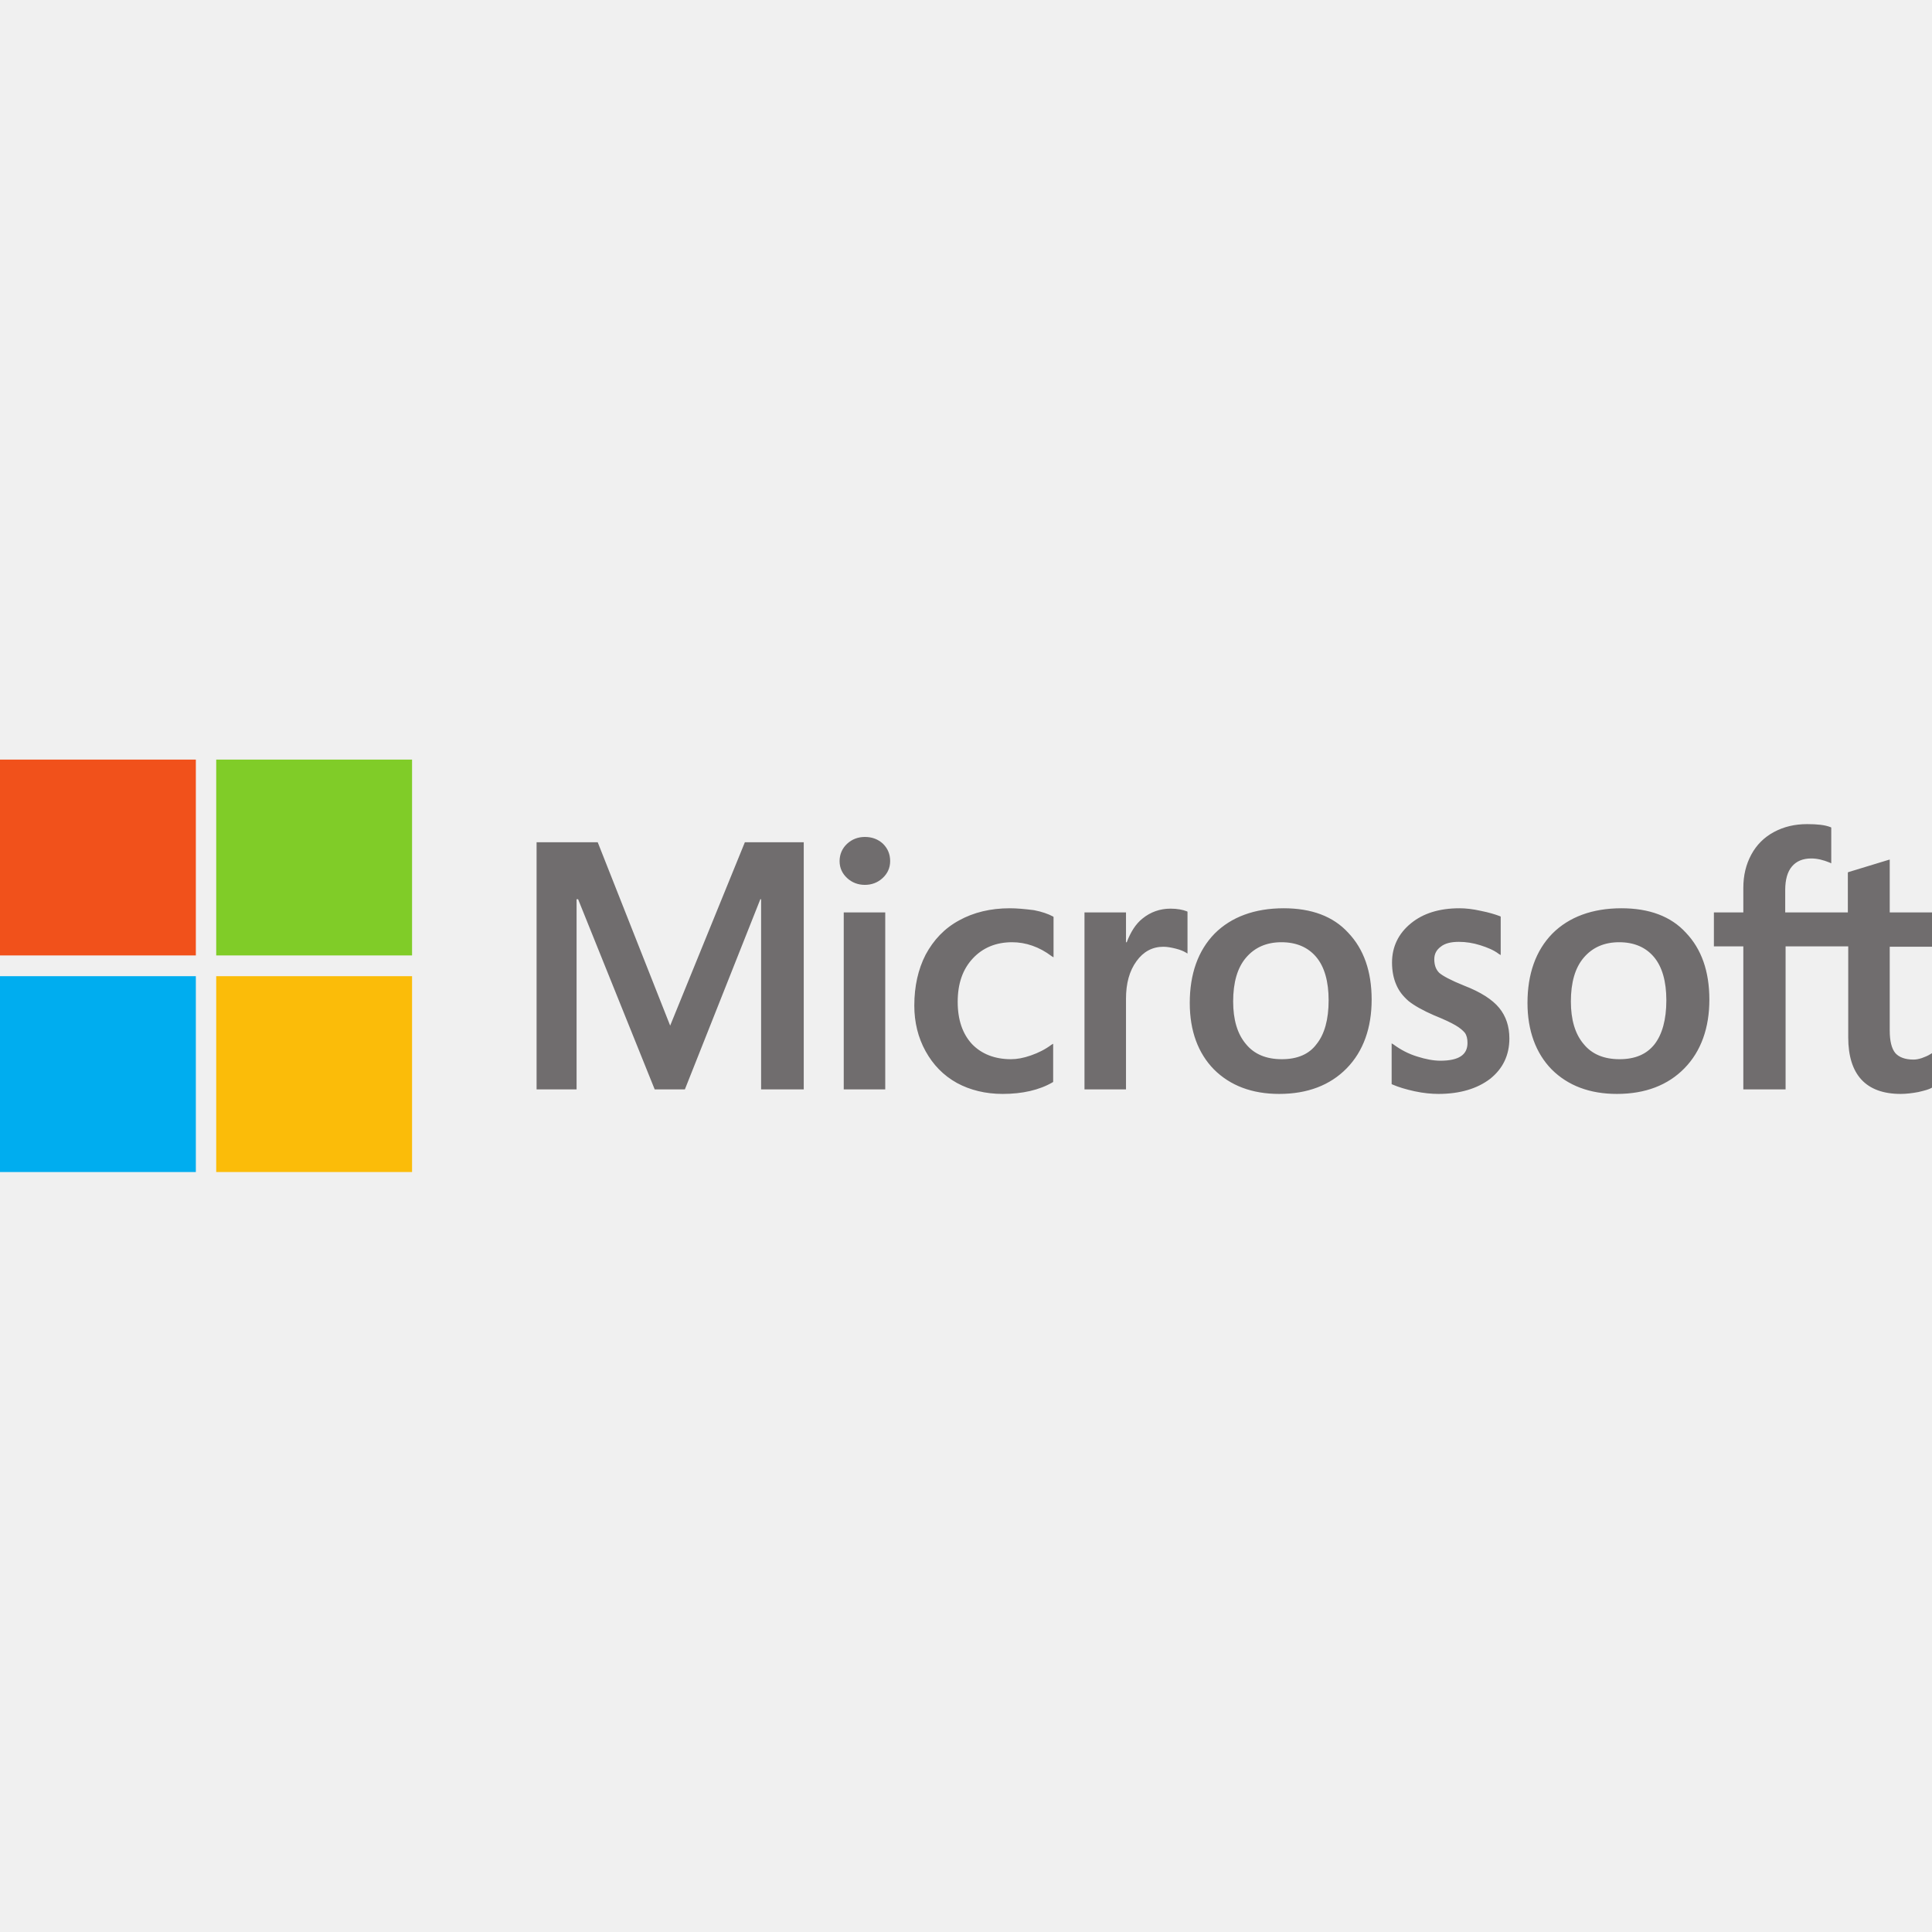
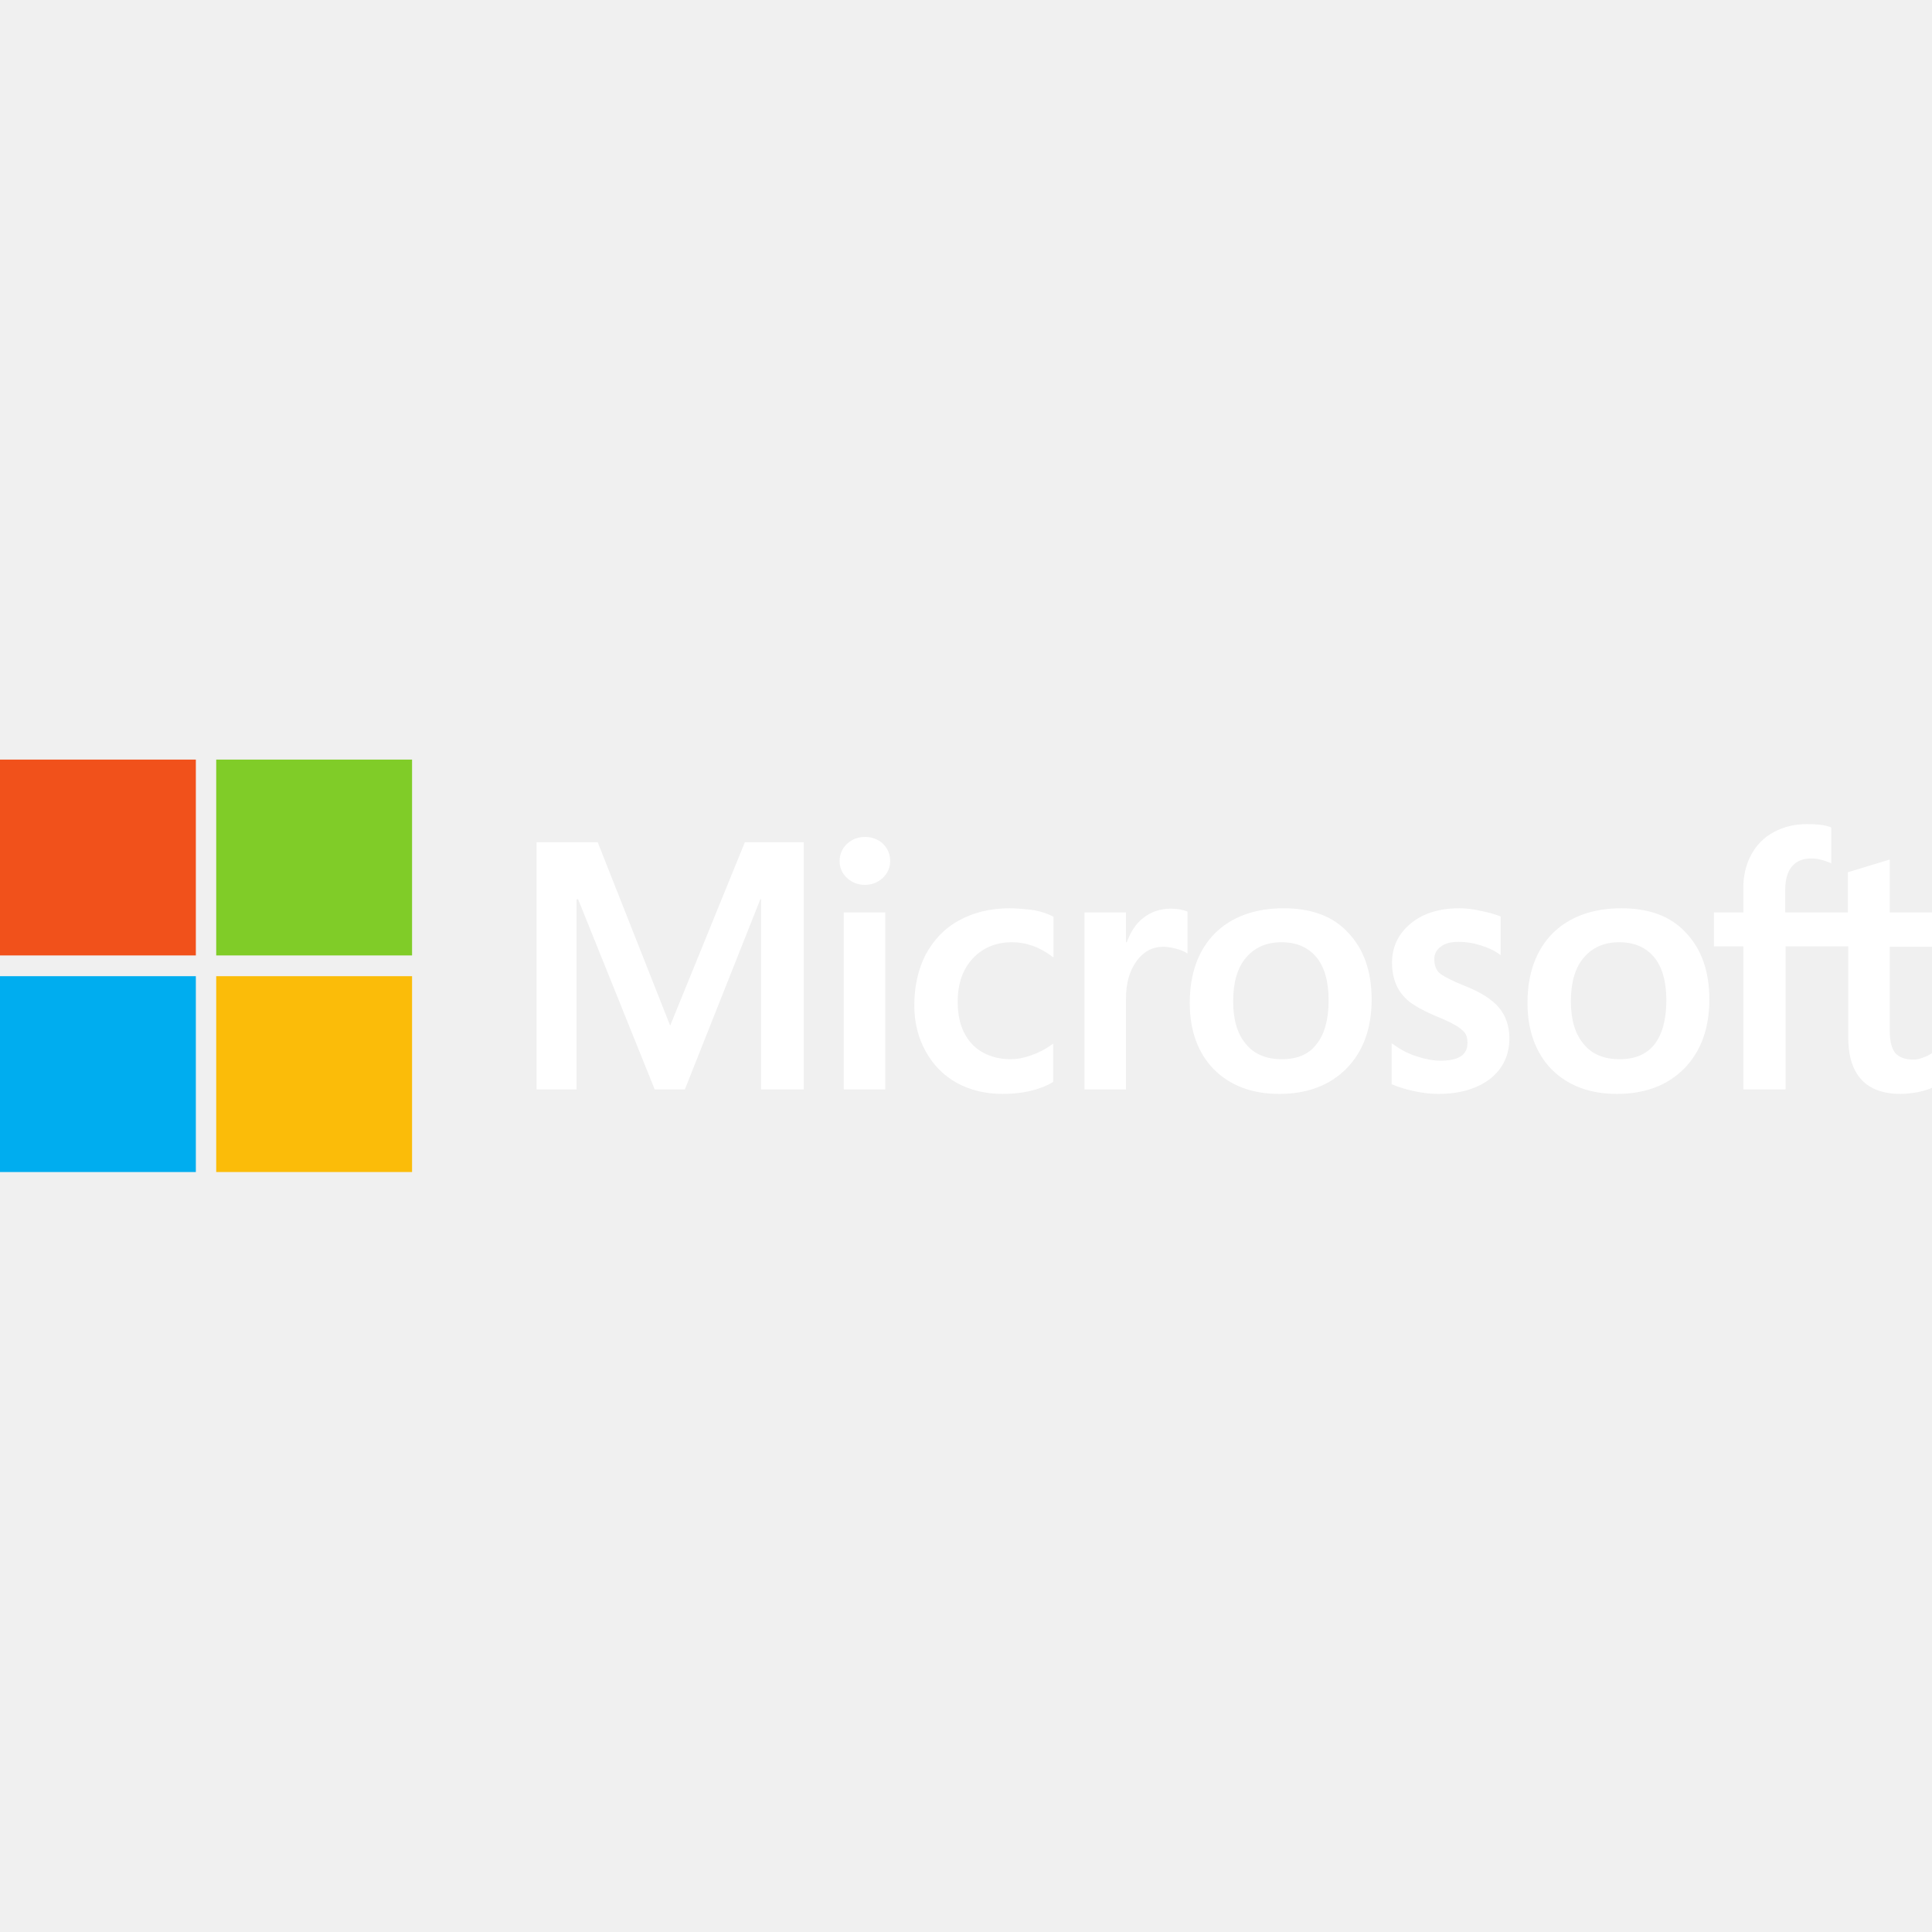
<svg xmlns="http://www.w3.org/2000/svg" version="1.1" width="512" height="512" id="Layer_1" x="0px" y="0px" viewBox="0 0 512 512" style="enable-background:new 0 0 512 512;" xml:space="preserve">
  <style type="text/css">
- 	.st0{fill:#706D6E;}
+ 	.st0{fill:#FFFFFF;}
	.st1{fill:#F1511B;}
	.st2{fill:#80CC28;}
	.st3{fill:#00ADEF;}
	.st4{fill:#FBBC09;}
</style>
  <g>
    <path class="st0" d="M512,250.8v-9h-11.2v-14l-0.4,0.1l-10.5,3.2l-0.2,0.1v10.6h-16.6v-5.9c0-2.8,0.6-4.9,1.8-6.3   c1.2-1.4,2.9-2.1,5.1-2.1c1.6,0,3.2,0.4,4.9,1.1l0.4,0.2v-9.5l-0.2-0.1c-1.5-0.6-3.6-0.8-6.2-0.8c-3.3,0-6.2,0.7-8.8,2.1   c-2.6,1.4-4.6,3.4-6,6c-1.4,2.6-2.1,5.5-2.1,8.8v6.5h-7.8v9h7.8v37.9h11.2v-37.9h16.6v24.1c0,9.9,4.7,15,13.9,15   c1.5,0,3.1-0.2,4.7-0.5c1.7-0.4,2.8-0.7,3.5-1.1l0.1-0.1v-9.1l-0.5,0.3c-0.6,0.4-1.4,0.7-2.2,1c-0.9,0.3-1.6,0.4-2.2,0.4   c-2.2,0-3.8-0.6-4.8-1.7c-1-1.2-1.5-3.2-1.5-6v-22.2H512z M429.2,280.7c-4.1,0-7.3-1.3-9.5-4c-2.3-2.7-3.4-6.5-3.4-11.3   c0-5,1.1-8.9,3.4-11.6c2.3-2.7,5.4-4.1,9.4-4.1c3.9,0,7,1.3,9.2,3.9c2.2,2.6,3.3,6.5,3.3,11.5c0,5.1-1.1,9-3.1,11.6   C436.4,279.4,433.3,280.7,429.2,280.7z M429.7,240.7c-7.7,0-13.9,2.3-18.3,6.7c-4.4,4.5-6.6,10.7-6.6,18.4c0,7.3,2.2,13.3,6.4,17.6   c4.3,4.3,10.1,6.5,17.3,6.5c7.5,0,13.5-2.3,17.9-6.8c4.4-4.5,6.6-10.7,6.6-18.2c0-7.5-2.1-13.4-6.2-17.7   C442.8,242.8,437,240.7,429.7,240.7z M386.8,240.7c-5.3,0-9.6,1.3-12.9,4c-3.3,2.7-5,6.2-5,10.4c0,2.2,0.4,4.2,1.1,5.8   c0.7,1.7,1.8,3.1,3.3,4.4c1.5,1.2,3.8,2.5,6.8,3.8c2.5,1,4.4,1.9,5.6,2.6c1.2,0.7,2,1.4,2.5,2c0.5,0.7,0.7,1.6,0.7,2.7   c0,3.2-2.4,4.7-7.2,4.7c-1.8,0-3.9-0.4-6.1-1.1c-2.3-0.7-4.4-1.8-6.3-3.2l-0.5-0.3v10.8l0.2,0.1c1.6,0.7,3.6,1.3,5.9,1.8   c2.3,0.5,4.5,0.7,6.3,0.7c5.7,0,10.3-1.4,13.7-4c3.4-2.7,5.1-6.3,5.1-10.7c0-3.2-0.9-5.9-2.7-8.1c-1.8-2.2-4.9-4.2-9.3-5.9   c-3.5-1.4-5.7-2.6-6.6-3.4c-0.9-0.9-1.3-2.1-1.3-3.6c0-1.4,0.6-2.5,1.7-3.3c1.1-0.9,2.7-1.3,4.8-1.3c1.9,0,3.8,0.3,5.7,0.9   c1.9,0.6,3.6,1.3,4.9,2.3l0.5,0.3v-10.2l-0.2-0.1c-1.3-0.5-3-1-5-1.4C390.3,240.9,388.4,240.7,386.8,240.7z M339.7,280.7   c-4.1,0-7.3-1.3-9.5-4c-2.3-2.7-3.4-6.5-3.4-11.3c0-5,1.1-8.9,3.4-11.6c2.3-2.7,5.4-4.1,9.4-4.1c3.9,0,7,1.3,9.2,3.9   c2.2,2.6,3.3,6.5,3.3,11.5c0,5.1-1.1,9-3.2,11.6C346.9,279.4,343.8,280.7,339.7,280.7z M340.2,240.7c-7.7,0-13.9,2.3-18.3,6.7   c-4.4,4.5-6.6,10.7-6.6,18.4c0,7.4,2.2,13.3,6.4,17.6c4.3,4.3,10.1,6.5,17.3,6.5c7.5,0,13.5-2.3,17.9-6.8   c4.4-4.5,6.6-10.7,6.6-18.2c0-7.5-2.1-13.4-6.2-17.7C353.3,242.8,347.5,240.7,340.2,240.7z M298.4,249.9v-8.1h-11v46.9h11v-24   c0-4.1,0.9-7.4,2.8-10c1.8-2.5,4.2-3.8,7.1-3.8c1,0,2.1,0.2,3.3,0.5c1.2,0.3,2.1,0.7,2.6,1l0.5,0.3v-11.1l-0.2-0.1   c-1-0.4-2.5-0.7-4.3-0.7c-2.8,0-5.3,0.9-7.4,2.6c-1.9,1.5-3.2,3.7-4.2,6.3H298.4z M267.6,240.7c-5.1,0-9.6,1.1-13.4,3.2   c-3.9,2.1-6.8,5.2-8.9,9.1c-2,3.9-3,8.4-3,13.5c0,4.4,1,8.5,3,12.1c2,3.6,4.7,6.4,8.3,8.4c3.5,1.9,7.6,2.9,12.1,2.9   c5.2,0,9.7-1,13.3-3.1l0.1-0.1v-10.1l-0.5,0.3c-1.6,1.2-3.4,2.1-5.4,2.8c-2,0.7-3.7,1-5.3,1c-4.3,0-7.8-1.4-10.3-4   c-2.5-2.7-3.8-6.4-3.8-11.2c0-4.8,1.3-8.6,4-11.5c2.6-2.8,6.1-4.3,10.4-4.3c3.6,0,7.2,1.2,10.5,3.7l0.5,0.3v-10.7l-0.1-0.1   c-1.3-0.7-3-1.3-5.1-1.7C271.6,240.9,269.5,240.7,267.6,240.7z M234.6,241.8h-11v46.9h11V241.8z M229.2,221.8   c-1.8,0-3.4,0.6-4.7,1.8c-1.3,1.2-2,2.8-2,4.6c0,1.8,0.7,3.3,2,4.5c1.3,1.2,2.9,1.8,4.7,1.8c1.8,0,3.4-0.6,4.7-1.8   c1.3-1.2,2-2.7,2-4.5c0-1.8-0.6-3.3-1.9-4.6C232.7,222.4,231.1,221.8,229.2,221.8z M201.7,238.3v50.4h11.3v-65.5h-15.6l-19.8,48.6   l-19.2-48.6h-16.2v65.5h10.6v-50.4h0.4l20.3,50.4h8l20-50.4H201.7z" />
    <rect y="201.3" class="st1" width="51.9" height="51.9" />
    <rect x="57.3" y="201.3" class="st2" width="51.9" height="51.9" />
    <rect y="258.7" class="st3" width="51.9" height="51.9" />
    <rect x="57.3" y="258.7" class="st4" width="51.9" height="51.9" />
  </g>
</svg>
